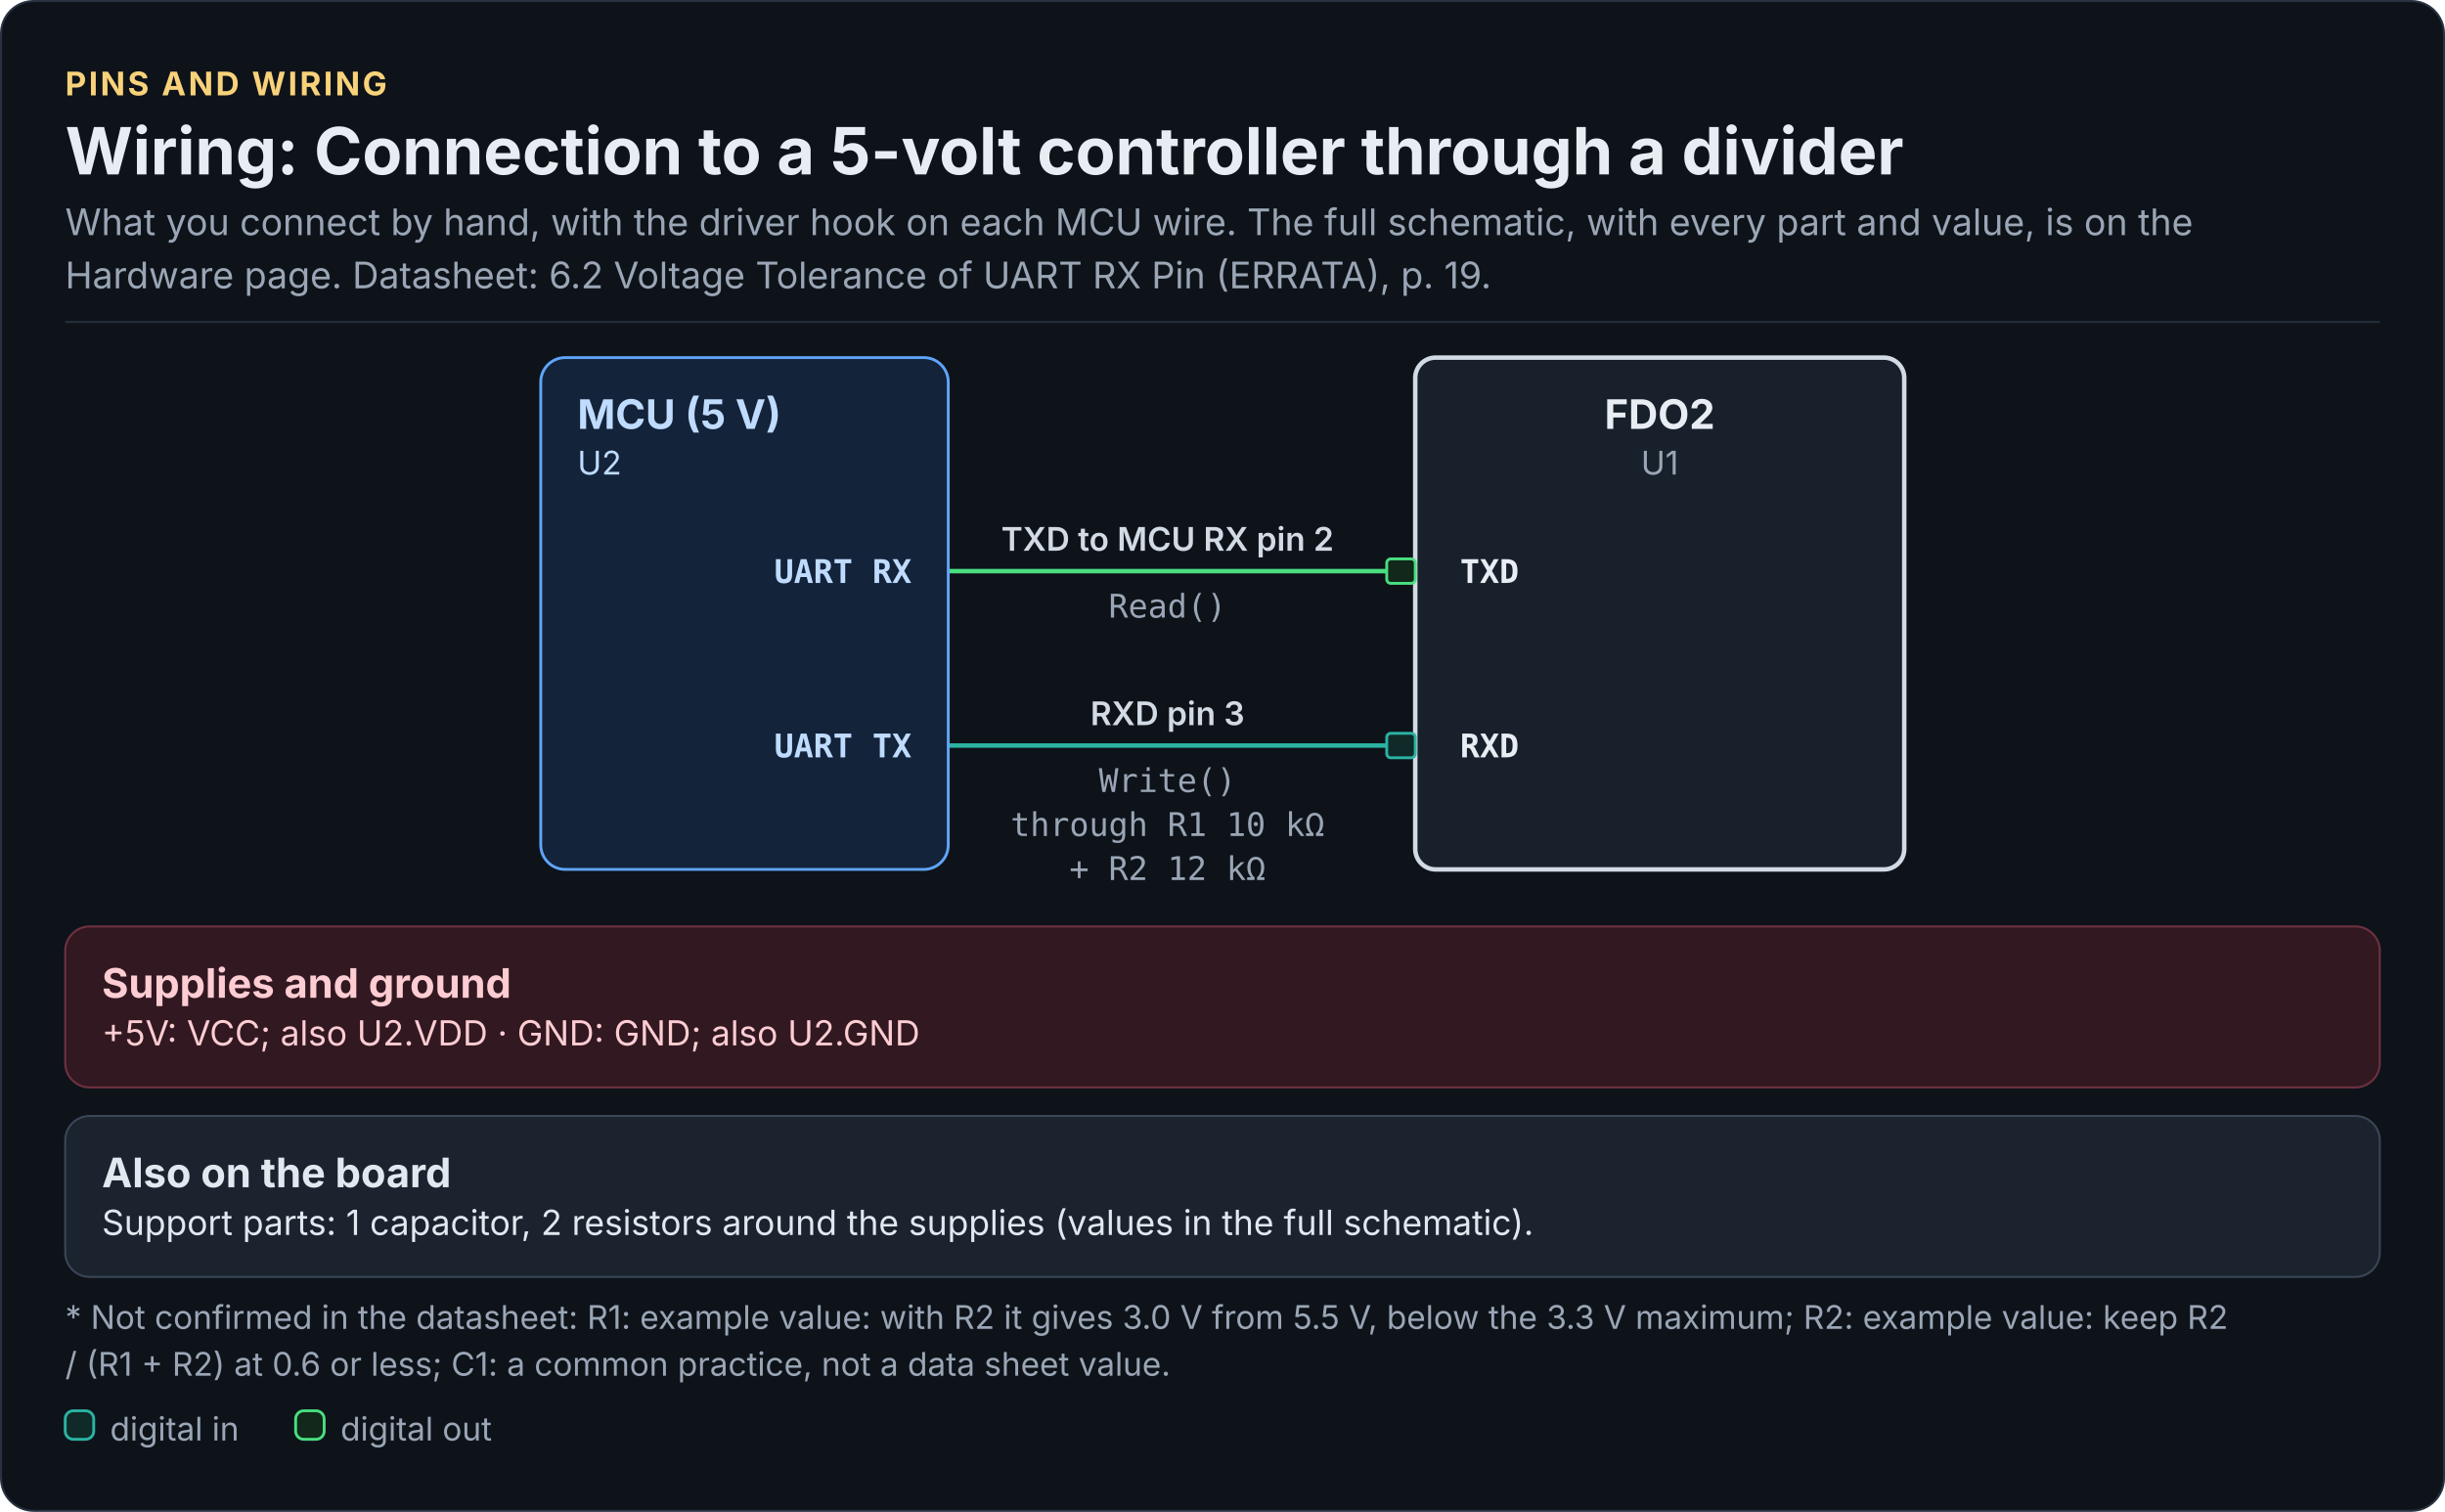
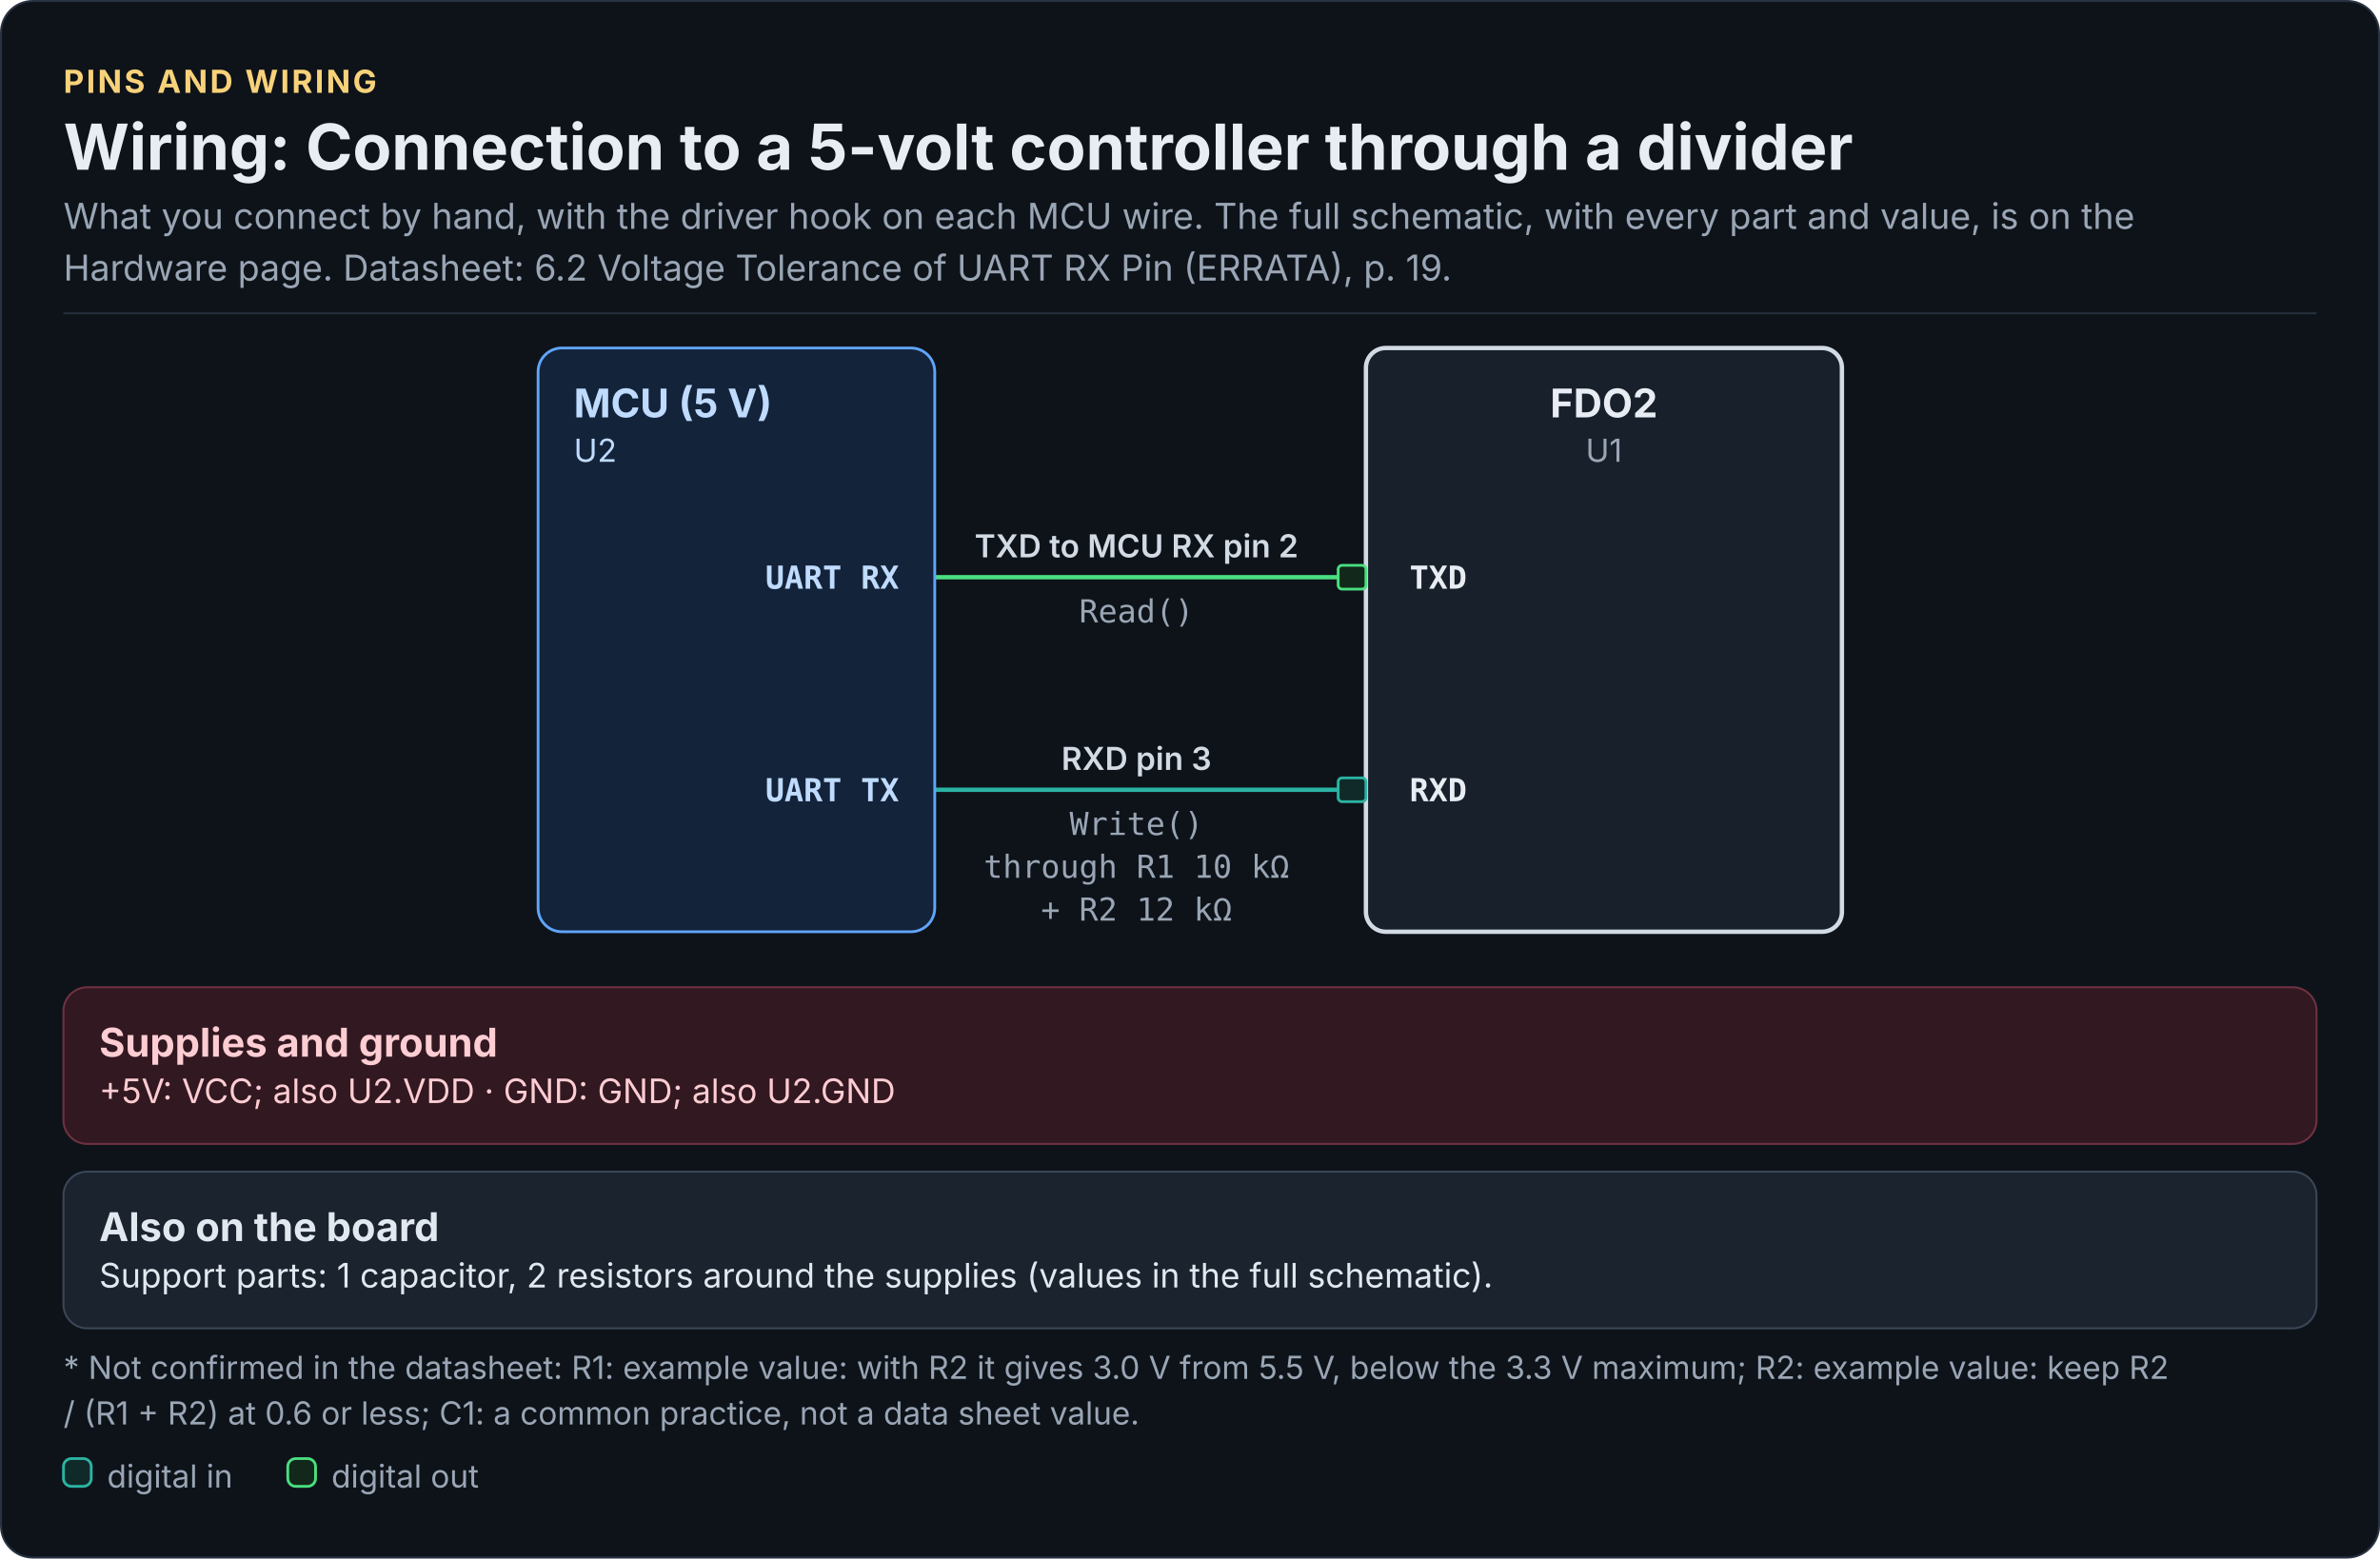
- <svg xmlns="http://www.w3.org/2000/svg" width="1200" height="742" viewBox="0 0 1200 742" role="img" aria-labelledby="chip-wiring-shifted-title chip-wiring-shifted-desc" font-family="Inter, 'Segoe UI', Roboto, 'Helvetica Neue', Arial, sans-serif">
-   <rect x="0.5" y="0.5" width="1199" height="741" rx="16" fill="#0E131A" stroke="#283241" />
+ <svg xmlns="http://www.w3.org/2000/svg" width="1200" height="786" viewBox="0 0 1200 786" role="img" aria-labelledby="chip-wiring-shifted-title chip-wiring-shifted-desc" font-family="Inter, 'Segoe UI', Roboto, 'Helvetica Neue', Arial, sans-serif">
+   <rect x="0.5" y="0.5" width="1199" height="785" rx="16" fill="#0E131A" stroke="#283241" />
  <text x="32" y="46.8" font-size="16" font-weight="700" letter-spacing="1.2" fill="#F8D27A">PINS AND WIRING</text>
  <text x="32" y="85.6" font-size="32" font-weight="700" fill="#E8EDF3">Wiring: Connection to a 5-volt controller through a divider</text>
  <text x="32" y="115.4" font-size="18" fill="#9AA6B5">What you connect by hand, with the driver hook on each MCU wire. The full schematic, with every part and value, is on the</text>
  <text x="32" y="141.5" font-size="18" fill="#9AA6B5">Hardware page. Datasheet: 6.2 Voltage Tolerance of UART RX Pin (ERRATA), p. 19.</text>
  <rect x="32" y="157.5" width="1136" height="1" fill="#252F3C" />
-   <path d="M465.4 280.3 L680.6 280.3" fill="none" stroke="#4ADE80" stroke-width="2.2" />
-   <path d="M465.4 365.9 L680.6 365.9" fill="none" stroke="#2BB3A3" stroke-width="2.2" />
-   <rect x="694.6" y="175.5" width="240" height="251.2" rx="10" fill="#18202B" stroke="#D2DAE4" stroke-width="2.2" />
-   <rect x="265.4" y="175.5" width="200" height="251.2" rx="12" fill="#13233A" stroke="#60A5FA" stroke-width="1.4" />
-   <rect x="32" y="454.7" width="1136" height="79" rx="12" fill="#321820" stroke="#6E3141" stroke-width="1" />
-   <rect x="32" y="547.7" width="1136" height="79" rx="12" fill="#1B232E" stroke="#3A4656" stroke-width="1" />
-   <text x="814.6" y="210.5" font-size="20" font-weight="700" text-anchor="middle" fill="#E8EDF3">FDO2</text>
-   <text x="814.6" y="232.9" font-size="16" text-anchor="middle" fill="#9AA6B5">U1</text>
-   <text x="283.4" y="210.5" font-size="20" font-weight="700" fill="#BFDBFE">MCU (5 V)</text>
-   <text x="283.4" y="232.9" font-size="16" fill="#BFDBFE">U2</text>
-   <text x="447.4" y="286.1" font-size="16" font-weight="600" font-family="'JetBrains Mono', 'SFMono-Regular', Menlo, Consolas, monospace" text-anchor="end" fill="#BFDBFE">UART RX</text>
-   <text x="716.6" y="286.1" font-size="16" font-weight="700" font-family="'JetBrains Mono', 'SFMono-Regular', Menlo, Consolas, monospace" fill="#E8EDF3">TXD</text>
-   <rect x="680.6" y="274.3" width="14" height="12" rx="2" fill="#11281A" stroke="#4ADE80" stroke-width="1.4" />
-   <text x="573" y="270.3" font-size="16" font-weight="600" text-anchor="middle" fill="#D2DAE4">TXD to MCU RX  pin 2</text>
-   <text x="573" y="303.1" font-size="16" font-family="'JetBrains Mono', 'SFMono-Regular', Menlo, Consolas, monospace" text-anchor="middle" fill="#9AA6B5">Read()</text>
-   <text x="447.4" y="371.7" font-size="16" font-weight="600" font-family="'JetBrains Mono', 'SFMono-Regular', Menlo, Consolas, monospace" text-anchor="end" fill="#BFDBFE">UART TX</text>
-   <text x="716.6" y="371.7" font-size="16" font-weight="700" font-family="'JetBrains Mono', 'SFMono-Regular', Menlo, Consolas, monospace" fill="#E8EDF3">RXD</text>
-   <rect x="680.6" y="359.9" width="14" height="12" rx="2" fill="#0F2A28" stroke="#2BB3A3" stroke-width="1.4" />
-   <text x="573" y="355.9" font-size="16" font-weight="600" text-anchor="middle" fill="#D2DAE4">RXD  pin 3</text>
-   <text x="573" y="388.7" font-size="16" font-family="'JetBrains Mono', 'SFMono-Regular', Menlo, Consolas, monospace" text-anchor="middle" fill="#9AA6B5">Write()</text>
-   <text x="573" y="410.3" font-size="16" font-family="'JetBrains Mono', 'SFMono-Regular', Menlo, Consolas, monospace" text-anchor="middle" fill="#9AA6B5">through R1 10 kΩ</text>
-   <text x="573" y="431.9" font-size="16" font-family="'JetBrains Mono', 'SFMono-Regular', Menlo, Consolas, monospace" text-anchor="middle" fill="#9AA6B5">+ R2 12 kΩ</text>
-   <text x="50" y="489.7" font-size="20" font-weight="700" fill="#FECDD3">Supplies and ground</text>
-   <text x="50" y="513.1" font-size="17" fill="#FECDD3">+5V: VCC; also U2.VDD · GND: GND; also U2.GND</text>
-   <text x="50" y="582.7" font-size="20" font-weight="700" fill="#E2E8F0">Also on the board</text>
-   <text x="50" y="606.1" font-size="17" fill="#E2E8F0">Support parts: 1 capacitor, 2 resistors around the supplies (values in the full schematic).</text>
-   <text x="32" y="652.2" font-size="16" fill="#9AA6B5">* Not confirmed in the datasheet: R1: example value: with R2 it gives 3.0 V from 5.5 V, below the 3.3 V maximum; R2: example value: keep R2</text>
-   <text x="32" y="675.2" font-size="16" fill="#9AA6B5">/ (R1 + R2) at 0.6 or less; C1: a common practice, not a data sheet value.</text>
-   <rect x="32" y="692.4" width="14" height="14" rx="4" fill="#0F2A28" stroke="#2BB3A3" stroke-width="1.4" />
-   <text x="54" y="707" font-size="16" fill="#9AA6B5">digital in</text>
-   <rect x="145.1" y="692.4" width="14" height="14" rx="4" fill="#11281A" stroke="#4ADE80" stroke-width="1.4" />
-   <text x="167.1" y="707" font-size="16" fill="#9AA6B5">digital out</text>
+   <path d="M471.3 291.1 L674.7 291.1" fill="none" stroke="#4ADE80" stroke-width="2.2" />
+   <path d="M471.3 398.3 L674.7 398.3" fill="none" stroke="#2BB3A3" stroke-width="2.2" />
+   <rect x="688.7" y="175.5" width="240" height="294.4" rx="10" fill="#18202B" stroke="#D2DAE4" stroke-width="2.2" />
+   <rect x="271.3" y="175.5" width="200" height="294.4" rx="12" fill="#13233A" stroke="#60A5FA" stroke-width="1.4" />
+   <rect x="32" y="497.9" width="1136" height="79" rx="12" fill="#321820" stroke="#6E3141" stroke-width="1" />
+   <rect x="32" y="590.9" width="1136" height="79" rx="12" fill="#1B232E" stroke="#3A4656" stroke-width="1" />
+   <text x="808.7" y="210.5" font-size="20" font-weight="700" text-anchor="middle" fill="#E8EDF3">FDO2</text>
+   <text x="808.7" y="232.9" font-size="16" text-anchor="middle" fill="#9AA6B5">U1</text>
+   <text x="289.3" y="210.5" font-size="20" font-weight="700" fill="#BFDBFE">MCU (5 V)</text>
+   <text x="289.3" y="232.9" font-size="16" fill="#BFDBFE">U2</text>
+   <text x="453.3" y="296.9" font-size="16" font-weight="600" font-family="'JetBrains Mono', 'SFMono-Regular', Menlo, Consolas, monospace" text-anchor="end" fill="#BFDBFE">UART RX</text>
+   <text x="710.7" y="296.9" font-size="16" font-weight="700" font-family="'JetBrains Mono', 'SFMono-Regular', Menlo, Consolas, monospace" fill="#E8EDF3">TXD</text>
+   <rect x="674.7" y="285.1" width="14" height="12" rx="2" fill="#11281A" stroke="#4ADE80" stroke-width="1.4" />
+   <text x="573" y="281.1" font-size="16" font-weight="600" text-anchor="middle" fill="#D2DAE4">TXD to MCU RX  pin 2</text>
+   <text x="573" y="313.9" font-size="16" font-family="'JetBrains Mono', 'SFMono-Regular', Menlo, Consolas, monospace" text-anchor="middle" fill="#9AA6B5">Read()</text>
+   <text x="453.3" y="404.1" font-size="16" font-weight="600" font-family="'JetBrains Mono', 'SFMono-Regular', Menlo, Consolas, monospace" text-anchor="end" fill="#BFDBFE">UART TX</text>
+   <text x="710.7" y="404.1" font-size="16" font-weight="700" font-family="'JetBrains Mono', 'SFMono-Regular', Menlo, Consolas, monospace" fill="#E8EDF3">RXD</text>
+   <rect x="674.7" y="392.3" width="14" height="12" rx="2" fill="#0F2A28" stroke="#2BB3A3" stroke-width="1.4" />
+   <text x="573" y="388.3" font-size="16" font-weight="600" text-anchor="middle" fill="#D2DAE4">RXD  pin 3</text>
+   <text x="573" y="421.1" font-size="16" font-family="'JetBrains Mono', 'SFMono-Regular', Menlo, Consolas, monospace" text-anchor="middle" fill="#9AA6B5">Write()</text>
+   <text x="573" y="442.7" font-size="16" font-family="'JetBrains Mono', 'SFMono-Regular', Menlo, Consolas, monospace" text-anchor="middle" fill="#9AA6B5">through R1 10 kΩ</text>
+   <text x="573" y="464.3" font-size="16" font-family="'JetBrains Mono', 'SFMono-Regular', Menlo, Consolas, monospace" text-anchor="middle" fill="#9AA6B5">+ R2 12 kΩ</text>
+   <text x="50" y="532.9" font-size="20" font-weight="700" fill="#FECDD3">Supplies and ground</text>
+   <text x="50" y="556.3" font-size="17" fill="#FECDD3">+5V: VCC; also U2.VDD · GND: GND; also U2.GND</text>
+   <text x="50" y="625.9" font-size="20" font-weight="700" fill="#E2E8F0">Also on the board</text>
+   <text x="50" y="649.3" font-size="17" fill="#E2E8F0">Support parts: 1 capacitor, 2 resistors around the supplies (values in the full schematic).</text>
+   <text x="32" y="695.4" font-size="16" fill="#9AA6B5">* Not confirmed in the datasheet: R1: example value: with R2 it gives 3.0 V from 5.5 V, below the 3.3 V maximum; R2: example value: keep R2</text>
+   <text x="32" y="718.4" font-size="16" fill="#9AA6B5">/ (R1 + R2) at 0.6 or less; C1: a common practice, not a data sheet value.</text>
+   <rect x="32" y="735.6" width="14" height="14" rx="4" fill="#0F2A28" stroke="#2BB3A3" stroke-width="1.4" />
+   <text x="54" y="750.2" font-size="16" fill="#9AA6B5">digital in</text>
+   <rect x="145.1" y="735.6" width="14" height="14" rx="4" fill="#11281A" stroke="#4ADE80" stroke-width="1.4" />
+   <text x="167.1" y="750.2" font-size="16" fill="#9AA6B5">digital out</text>
</svg>
